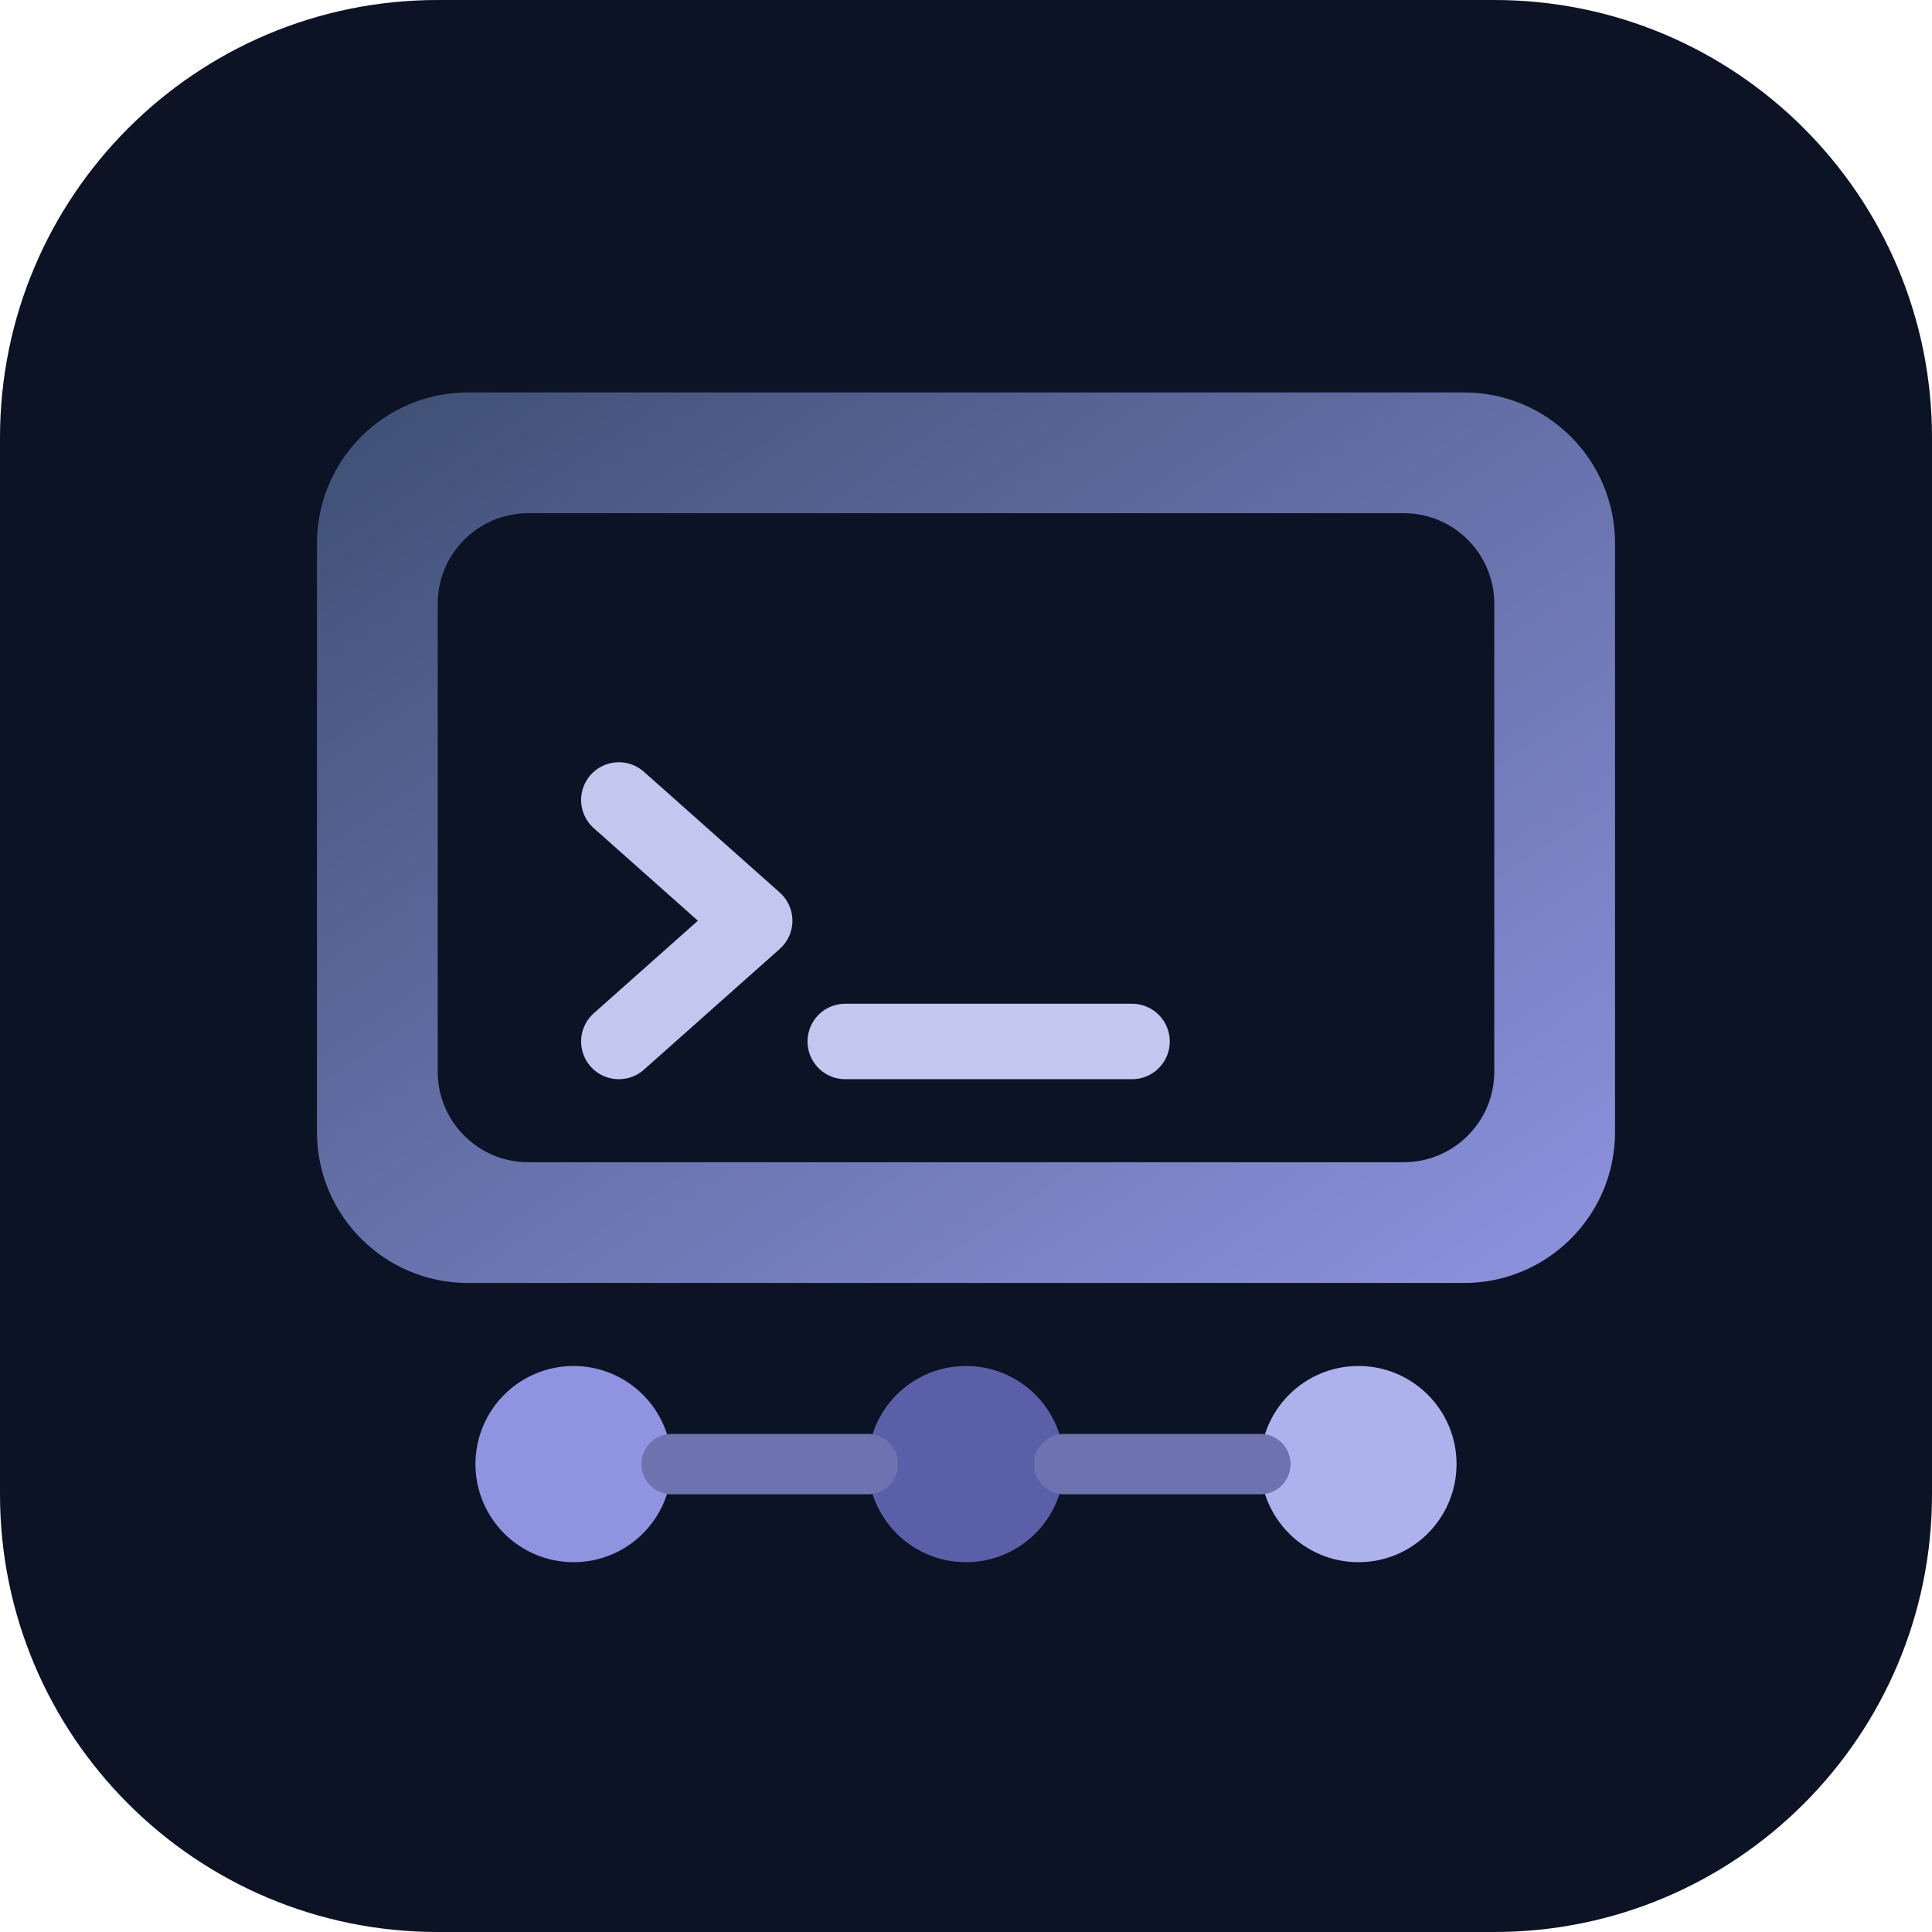
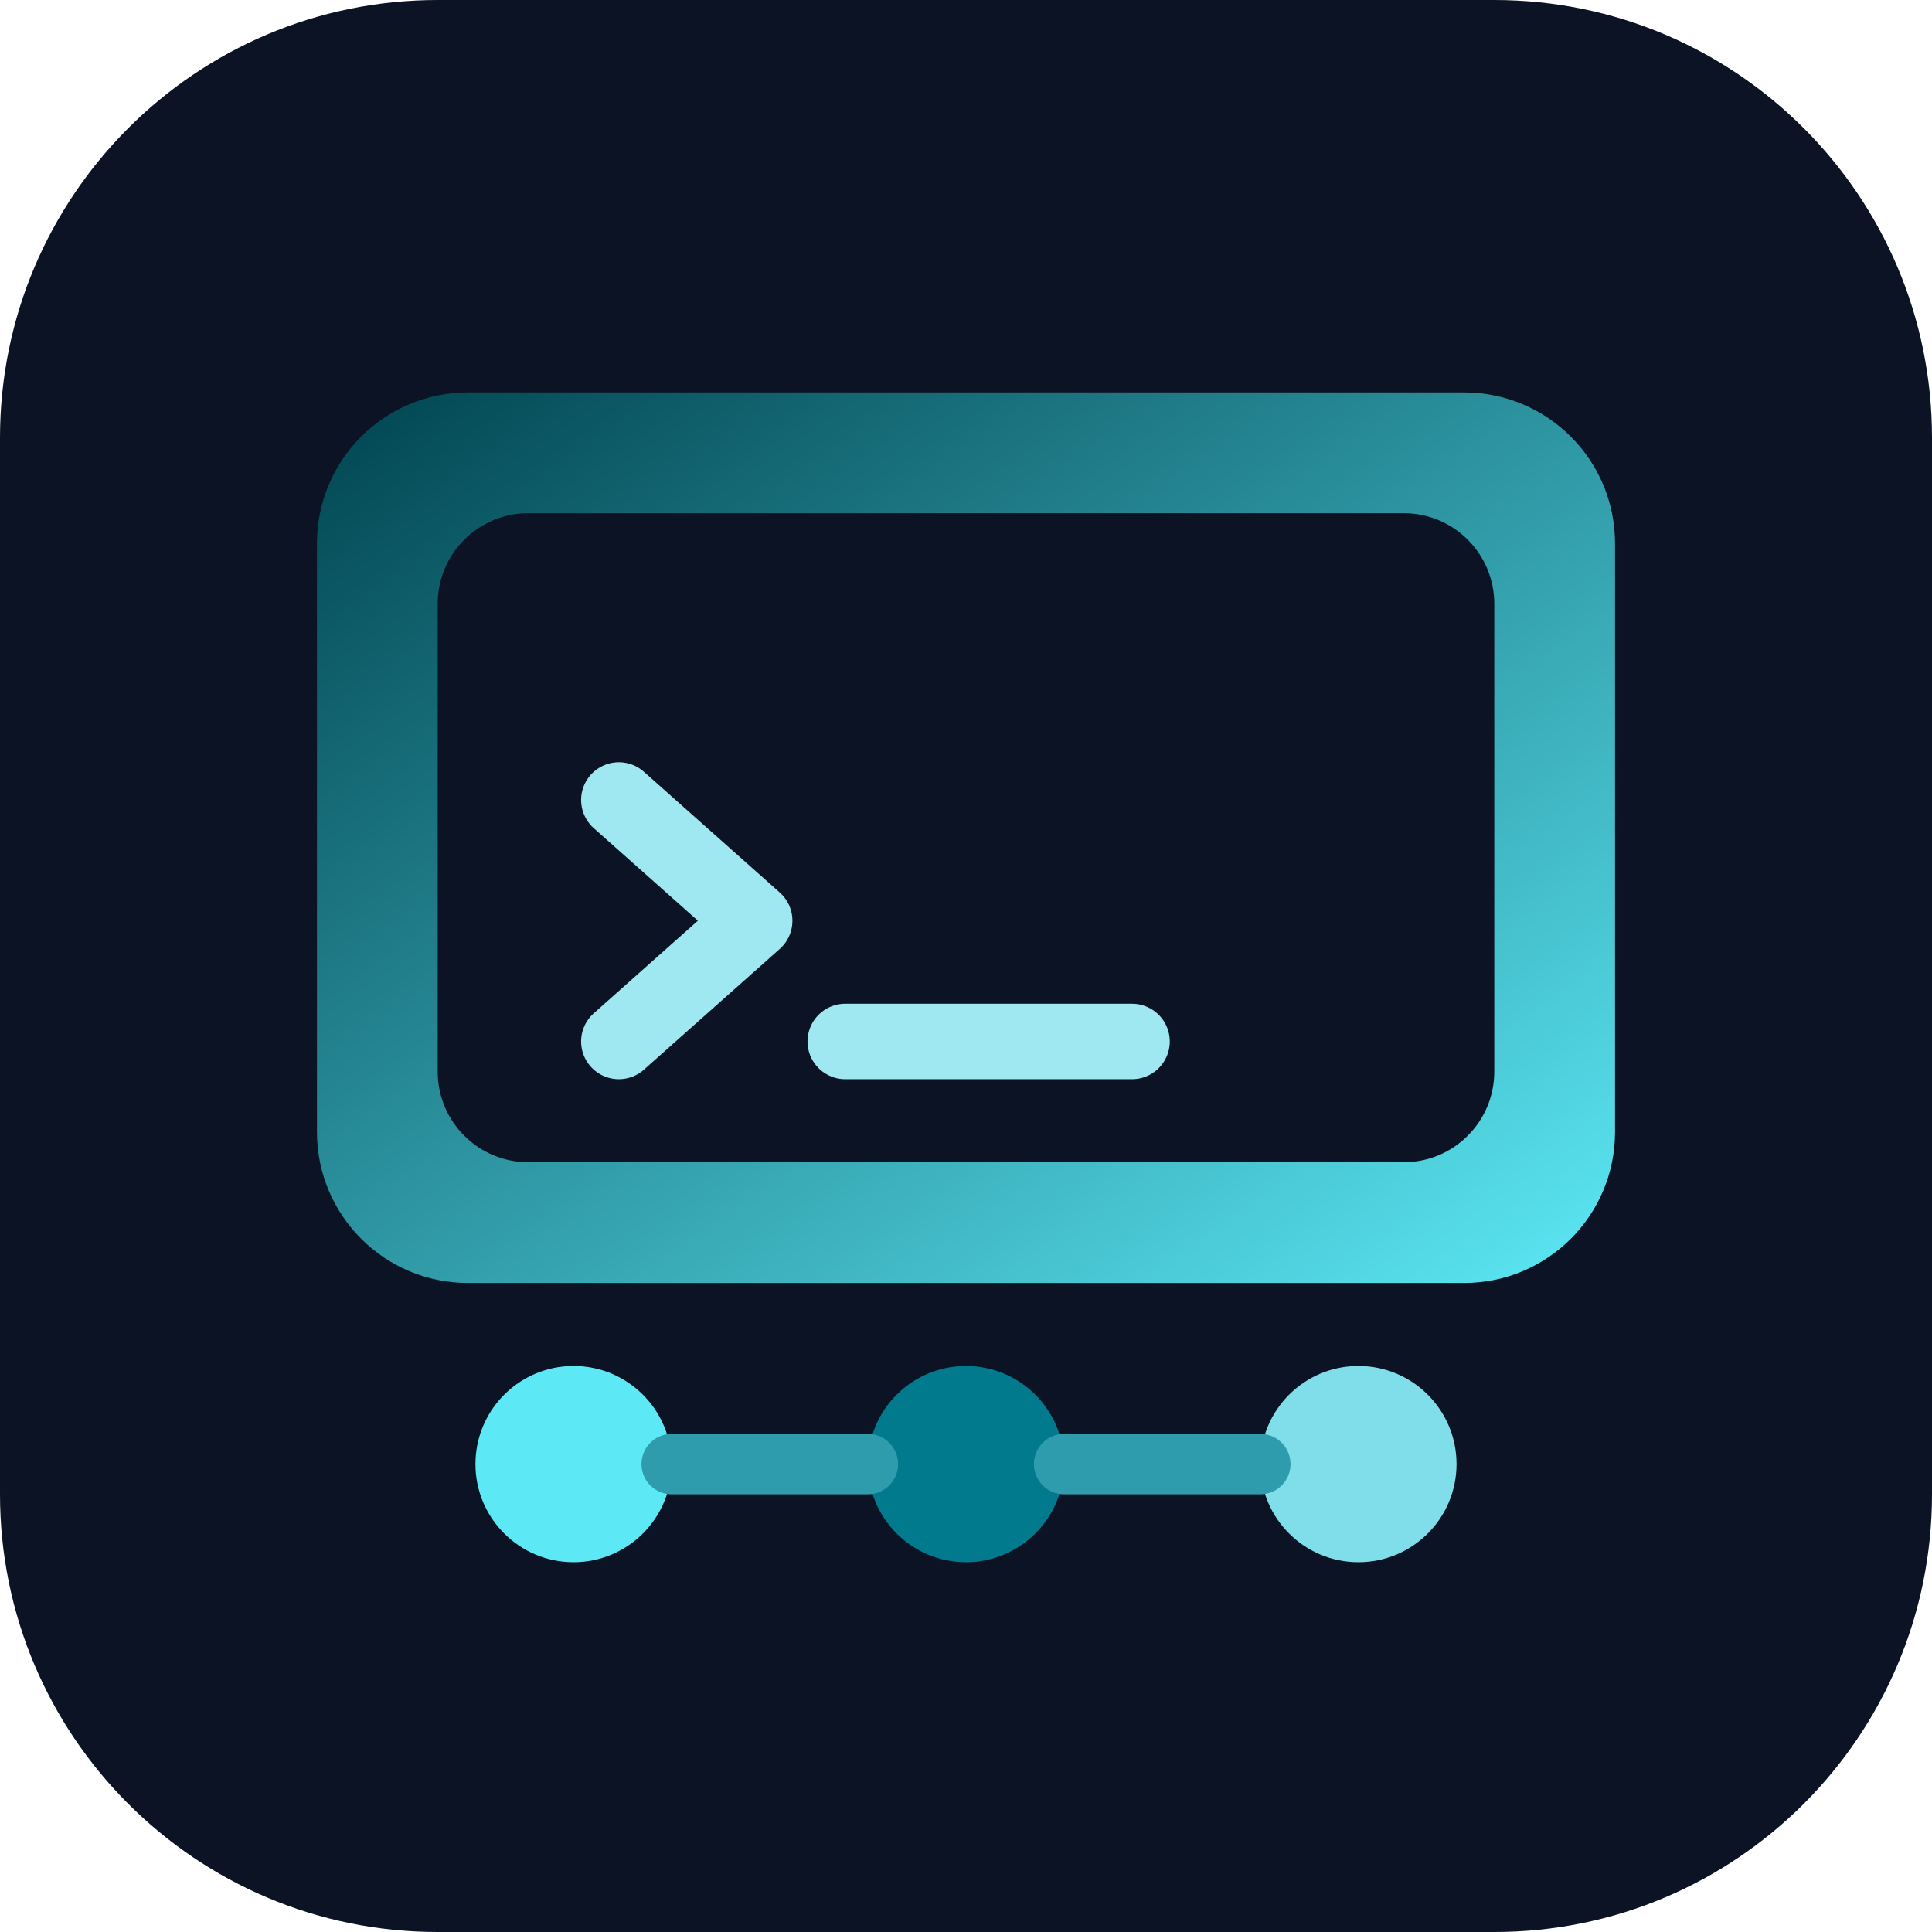
<svg xmlns="http://www.w3.org/2000/svg" viewBox="0 0 256 256">
  <defs>
    <linearGradient id="g" x1="0" x2="1" y1="0" y2="1">
-       <stop offset="0" stop-color="#3D4F73" />
-       <stop offset="1" stop-color="#8F93E0" />
+       <stop offset="0" stop-color="#004450" />
+       <stop offset="1" stop-color="#5CE8F5" />
    </linearGradient>
  </defs>
  <rect width="256" height="256" rx="58" fill="#0B1324" />
  <rect x="42" y="52" width="172" height="118" rx="20" fill="url(#g)" />
  <rect x="58" y="68" width="140" height="86" rx="12" fill="#0B1324" />
-   <path d="M82 106l18 16-18 16M112 138h38" fill="none" stroke="#C3C6EF" stroke-width="10" stroke-linecap="round" stroke-linejoin="round" />
-   <circle cx="76" cy="194" r="13" fill="#8F93E0" />
-   <circle cx="128" cy="194" r="13" fill="#5B5FA8" />
-   <circle cx="180" cy="194" r="13" fill="#ADB1EC" />
-   <path d="M89 194h26M141 194h26" stroke="#6E72AE" stroke-width="8" stroke-linecap="round" />
+   <path d="M82 106l18 16-18 16M112 138h38" fill="none" stroke="#9FE8F2" stroke-width="10" stroke-linecap="round" stroke-linejoin="round" />
+   <circle cx="76" cy="194" r="13" fill="#5CE8F5" />
+   <circle cx="128" cy="194" r="13" fill="#007A8C" />
+   <circle cx="180" cy="194" r="13" fill="#7FDEEA" />
+   <path d="M89 194h26M141 194h26" stroke="#2F9CAD" stroke-width="8" stroke-linecap="round" />
</svg>
